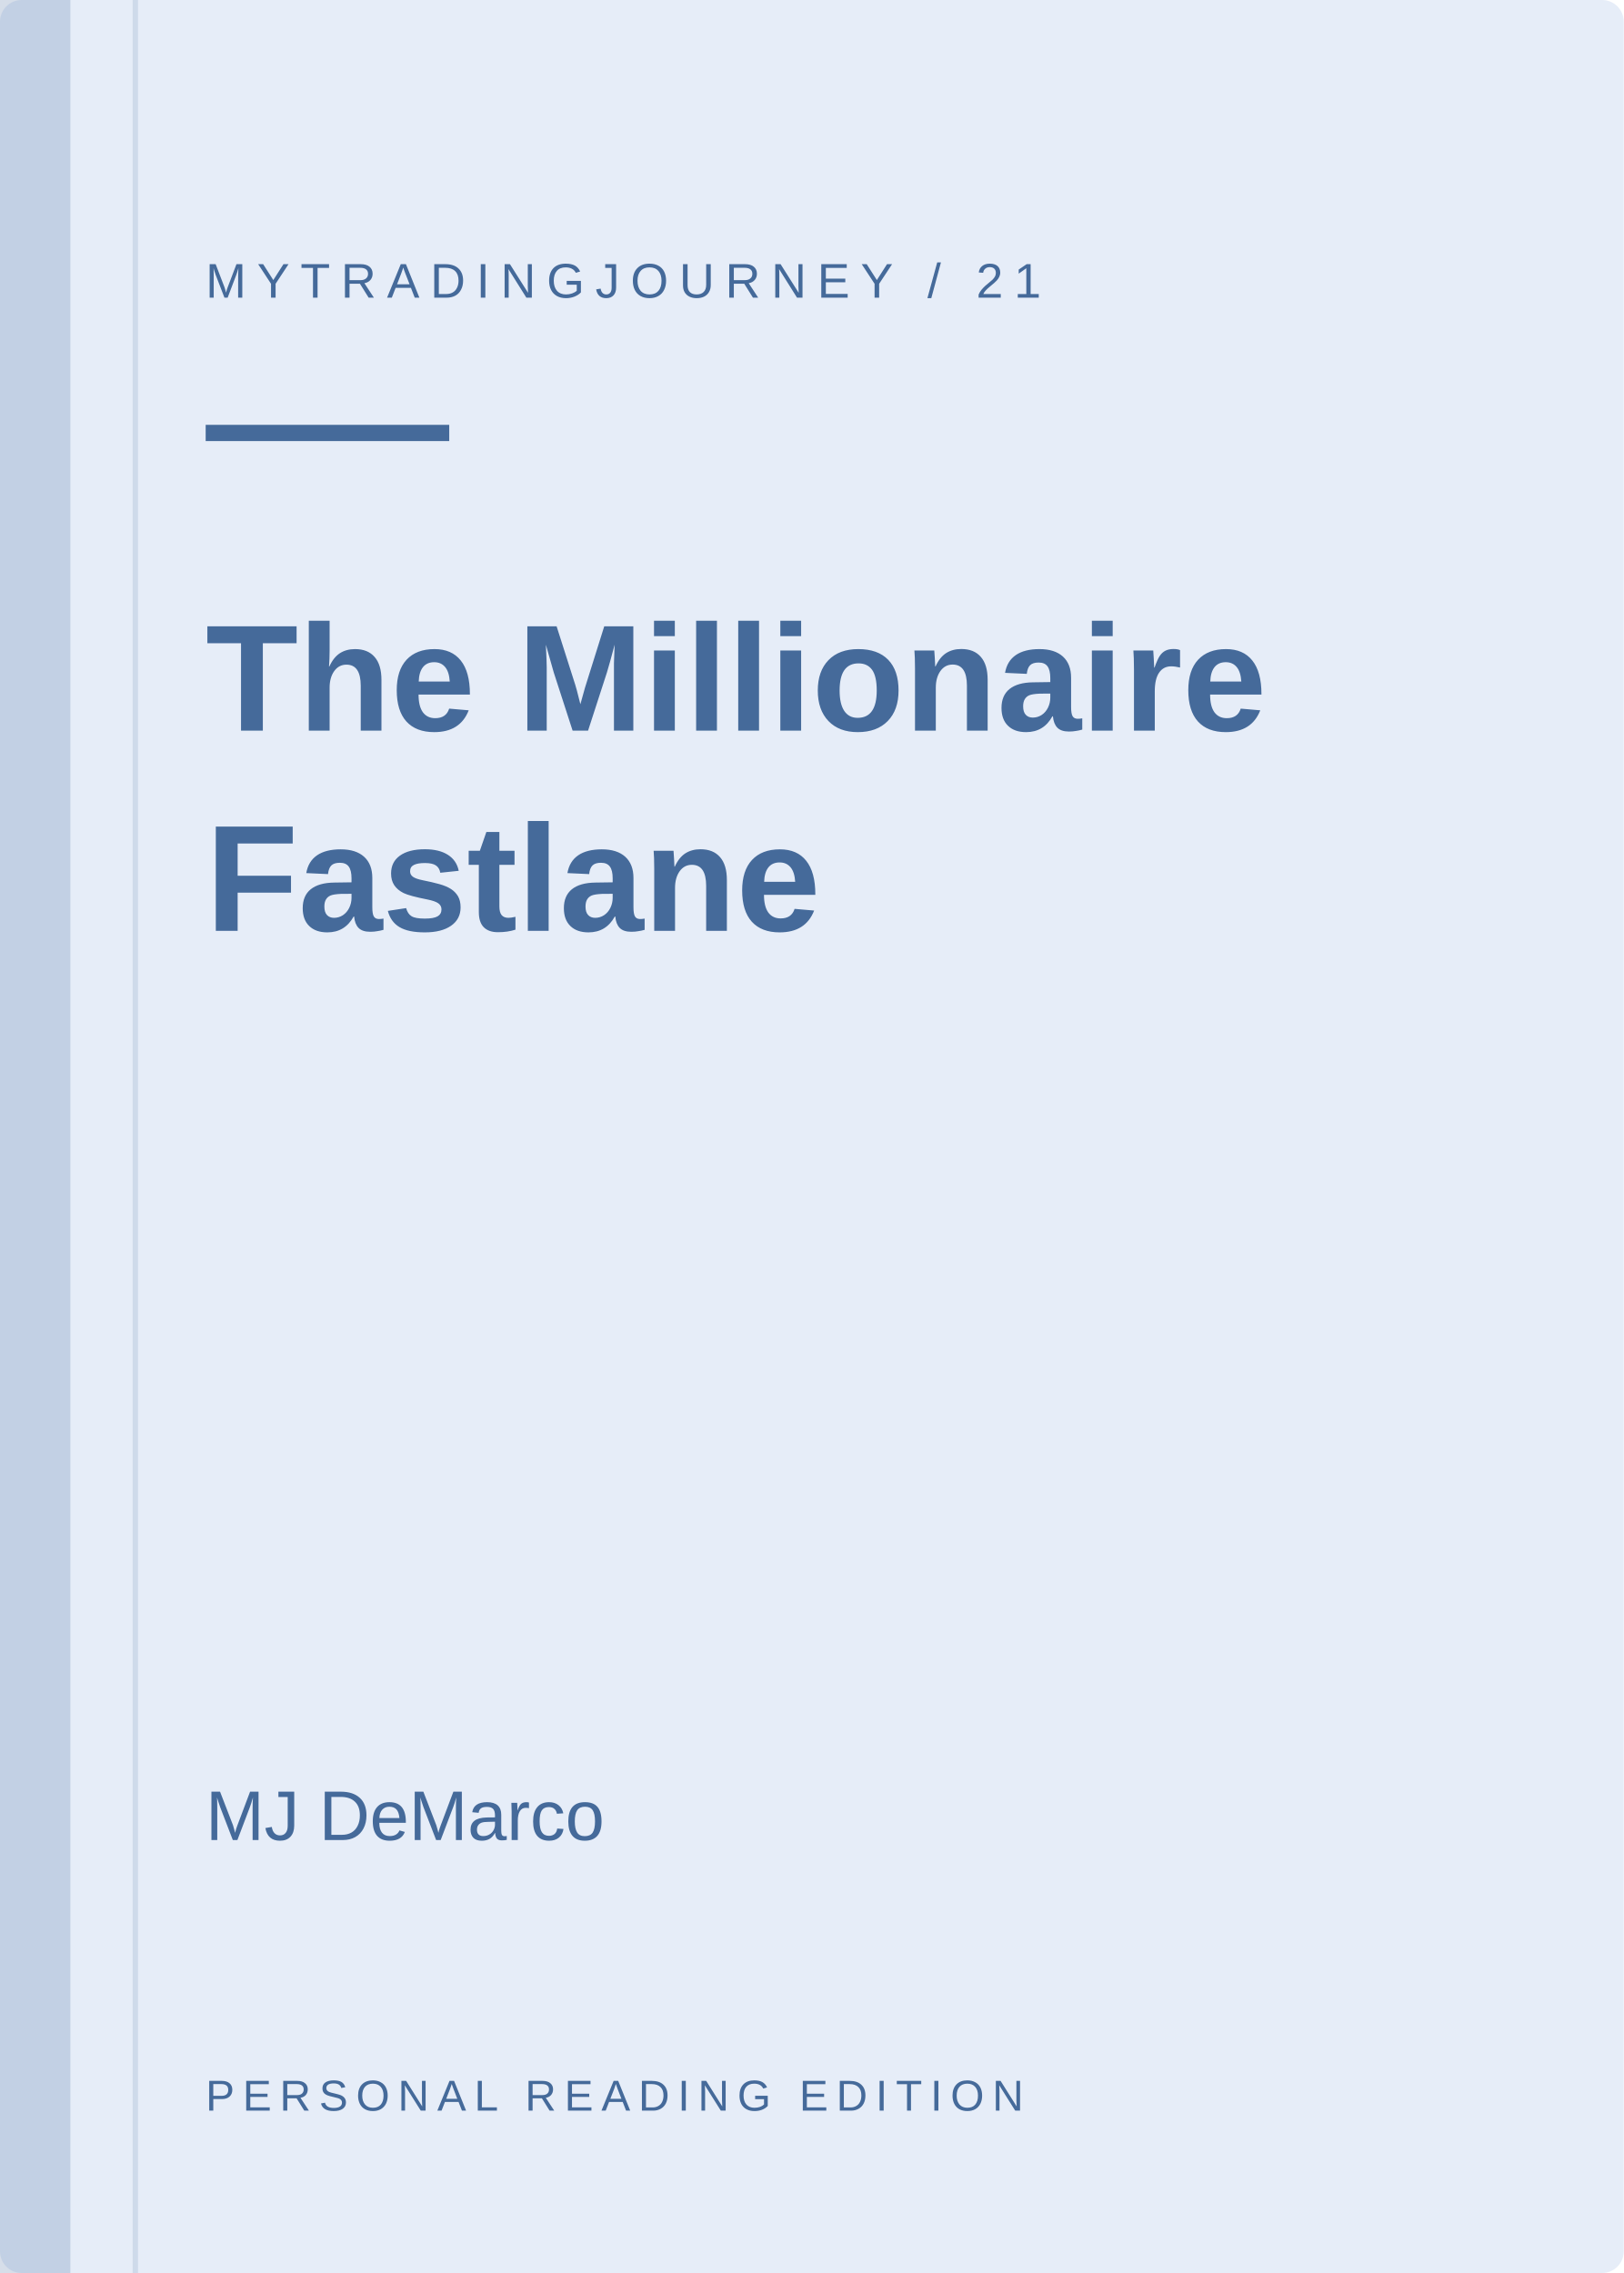
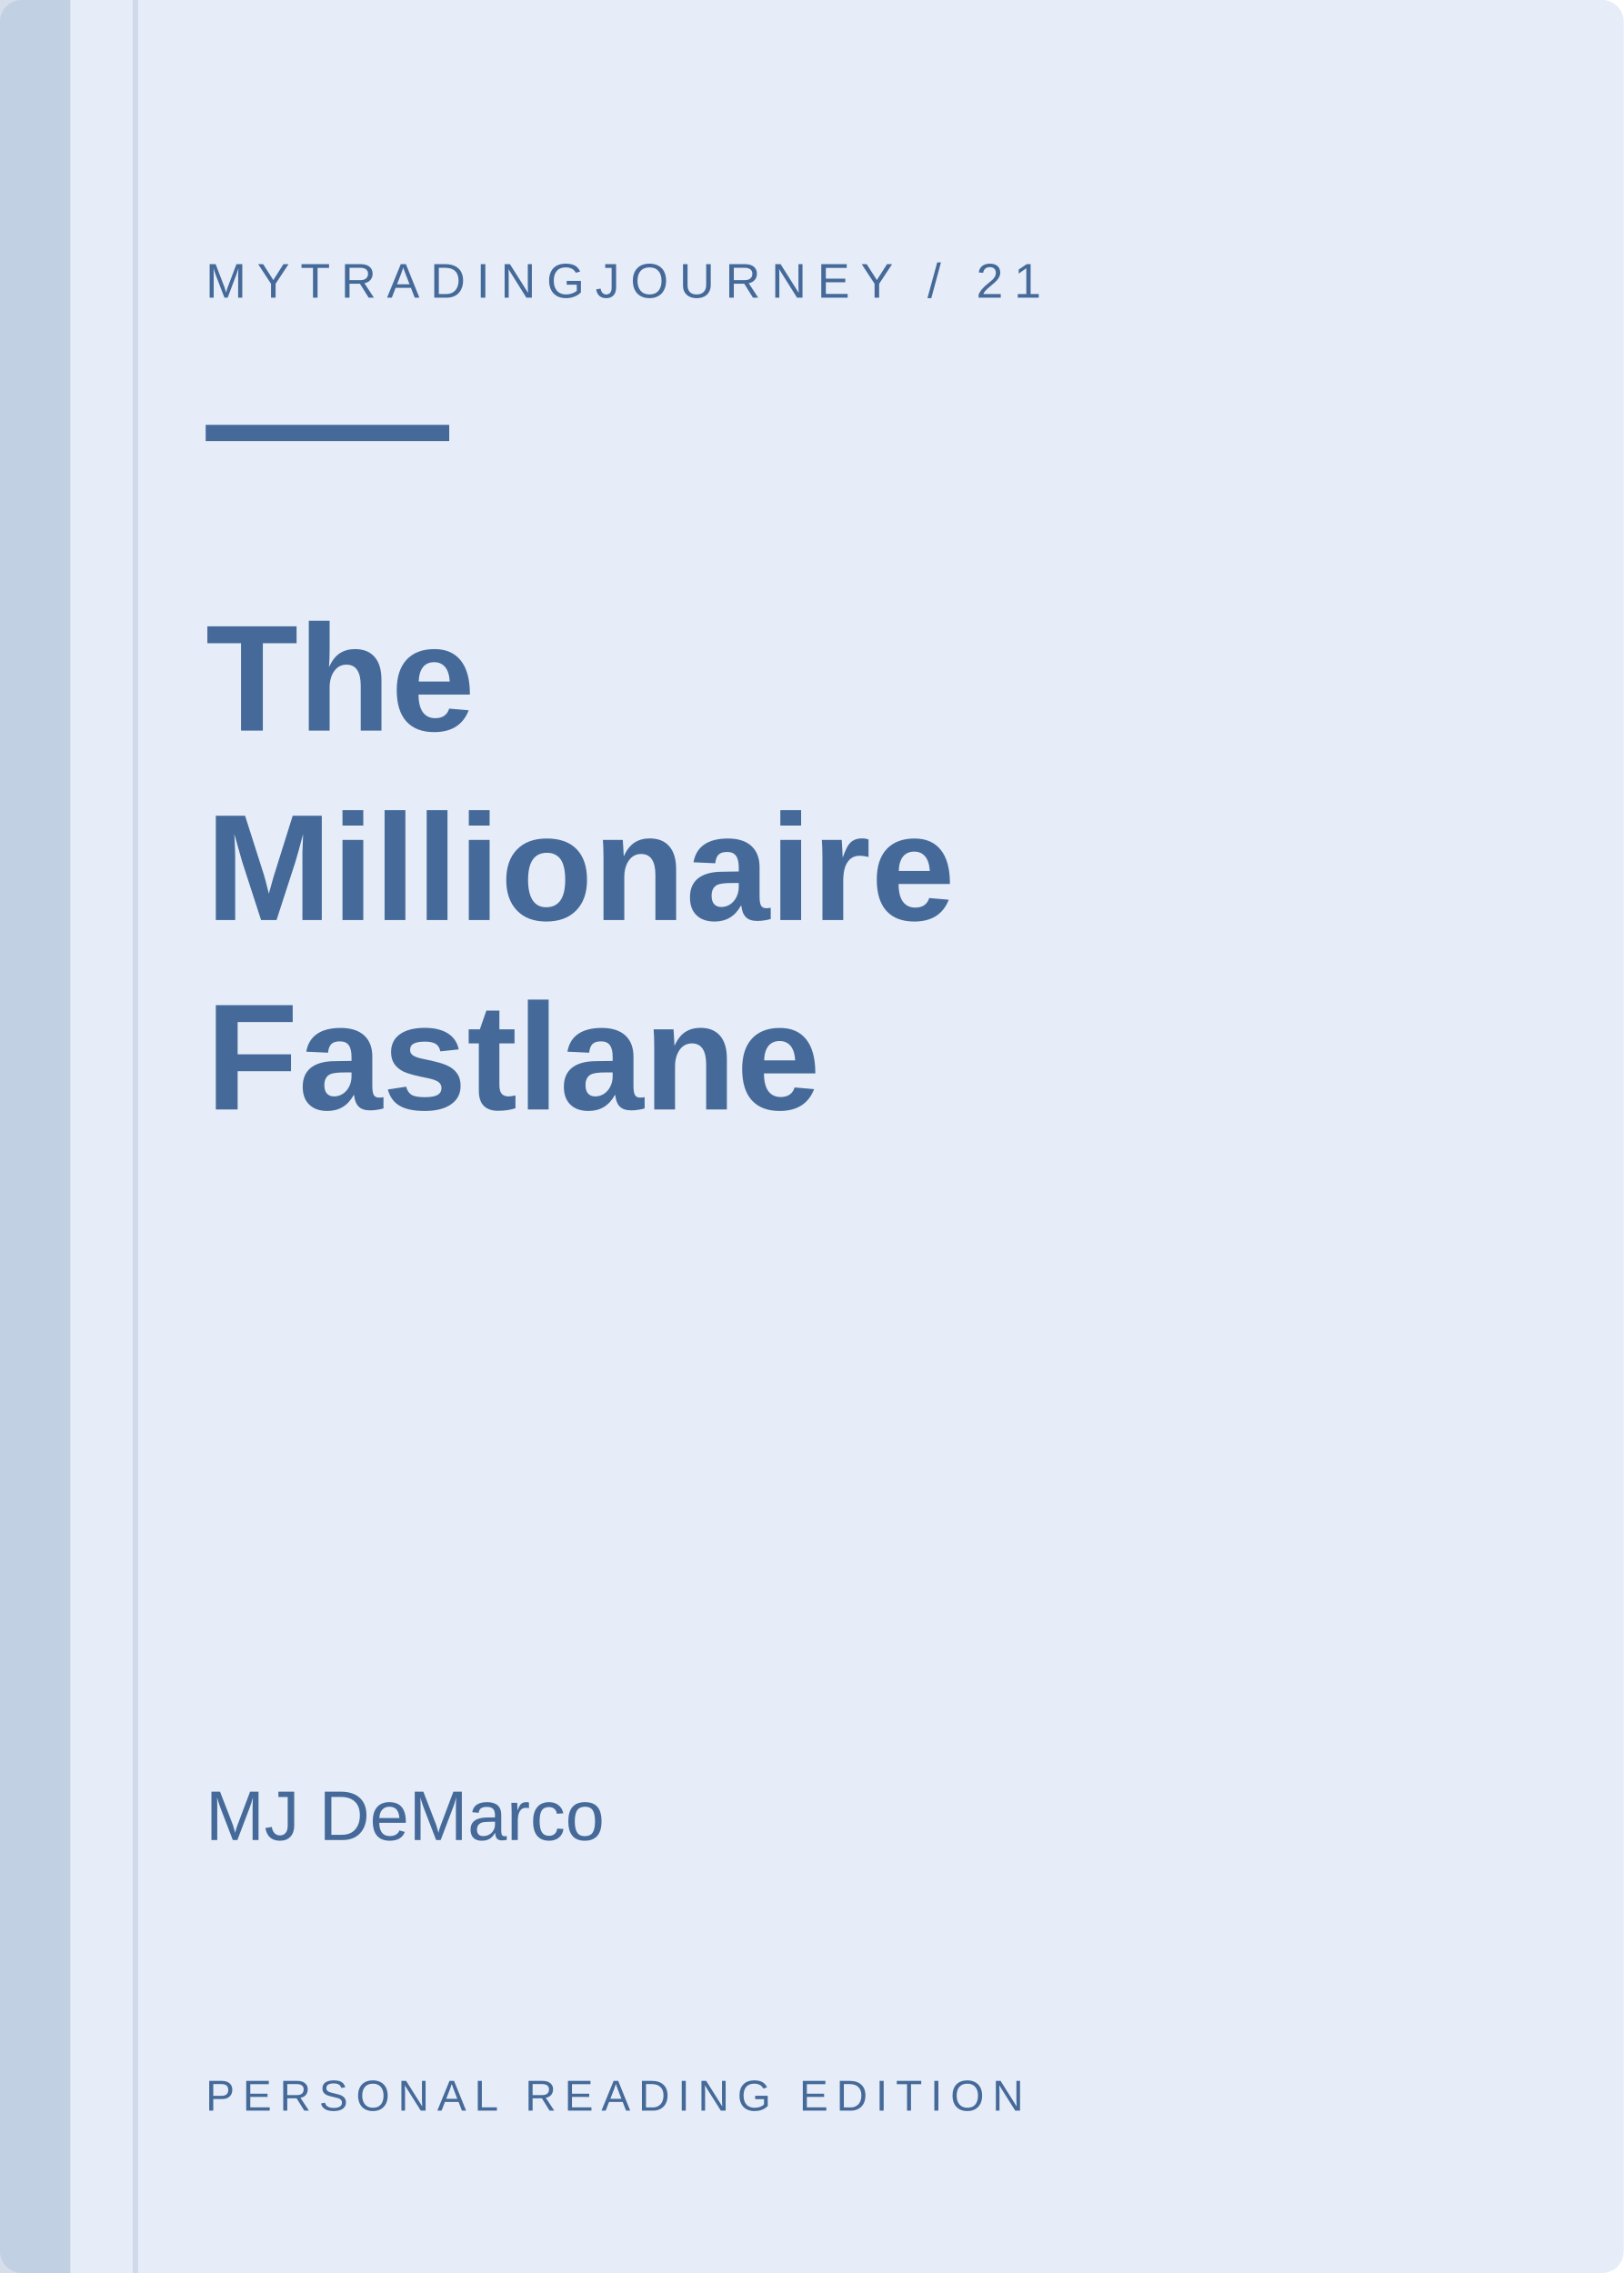
<svg xmlns="http://www.w3.org/2000/svg" width="300" height="420" viewBox="0 0 300 420">
  <rect width="300" height="420" rx="4" fill="#e6edf8" />
  <rect width="13" height="420" fill="#456a9a" opacity=".22" />
  <path d="M25 0v420" stroke="#456a9a" opacity=".15" />
  <text x="38" y="55" font-family="Arial,sans-serif" font-size="9" letter-spacing="2" fill="#456a9a">MYTRADINGJOURNEY / 21</text>
  <path d="M38 80h45" stroke="#456a9a" stroke-width="3" />
  <text font-family="Arial,sans-serif" font-weight="700" font-size="28" fill="#456a9a">
-     <tspan x="38" y="135">The Millionaire</tspan>
-     <tspan x="38" y="172">Fastlane</tspan>
+     <tspan x="38" y="135">The</tspan>
+     <tspan x="38" y="170">Millionaire</tspan>
+     <tspan x="38" y="205">Fastlane</tspan>
  </text>
  <text x="38" y="340" font-family="Arial,sans-serif" font-size="13" fill="#456a9a">MJ DeMarco</text>
  <text x="38" y="390" font-family="Arial,sans-serif" font-size="8" letter-spacing="1.5" fill="#456a9a">PERSONAL READING EDITION</text>
</svg>
